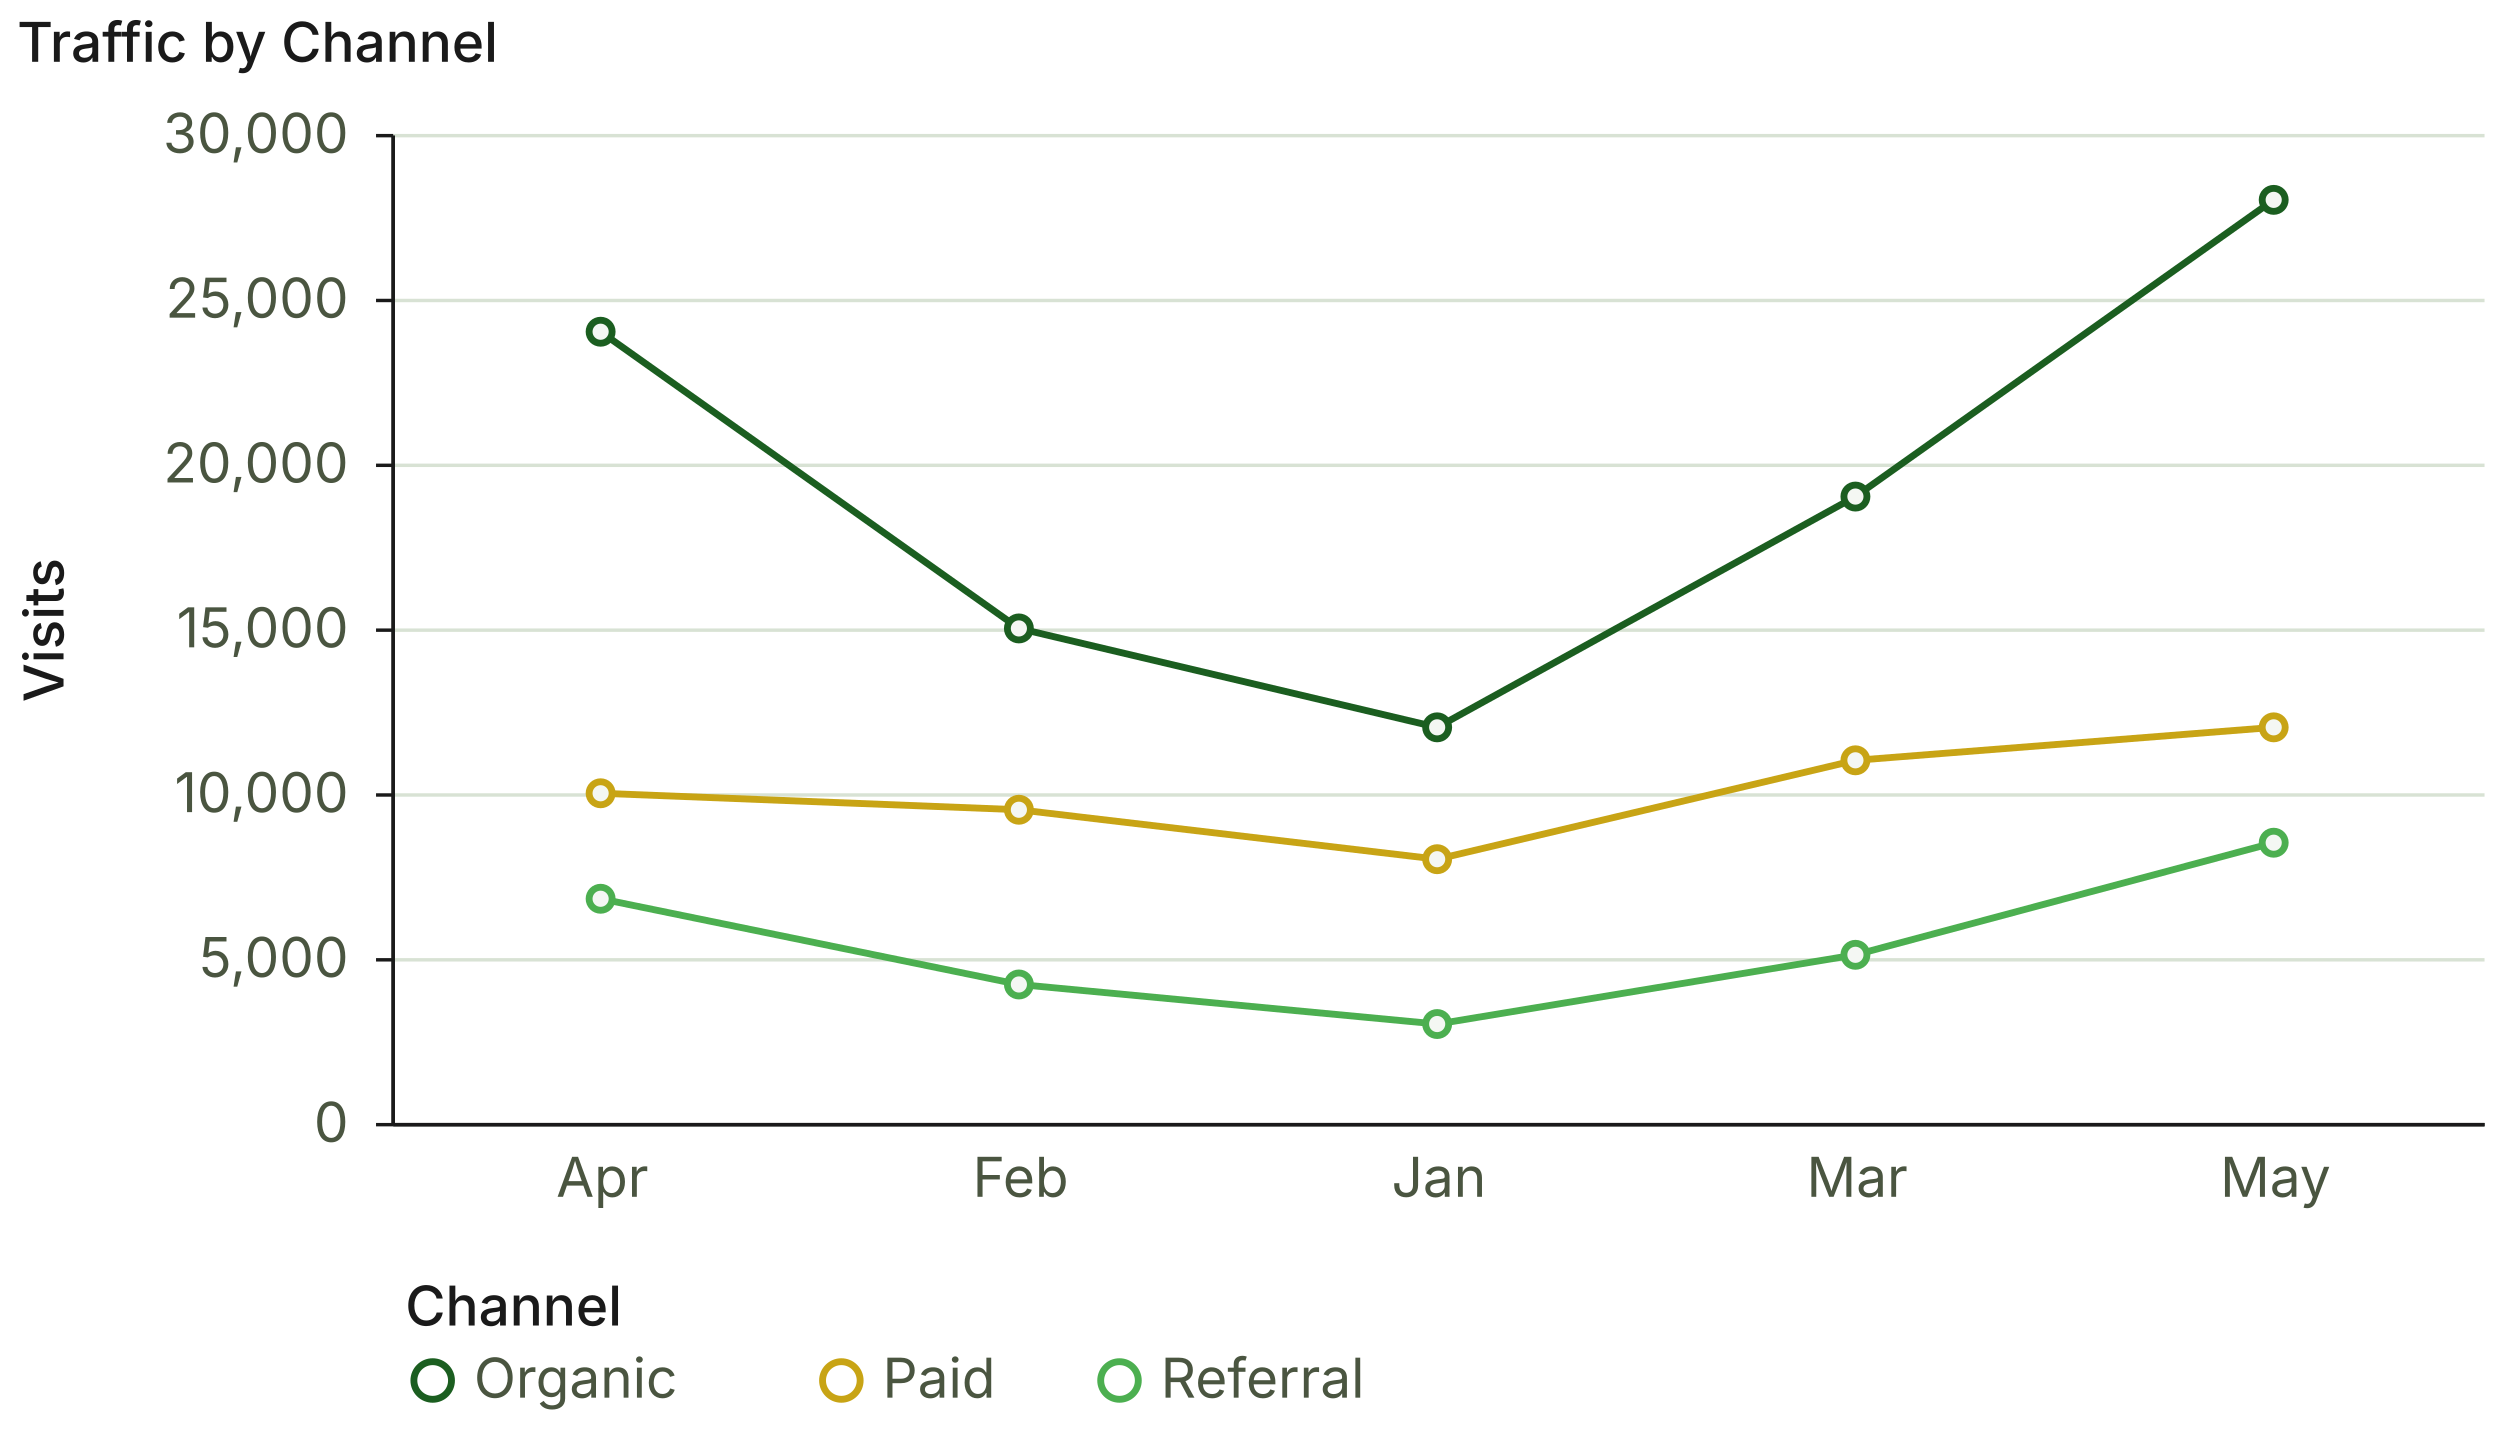
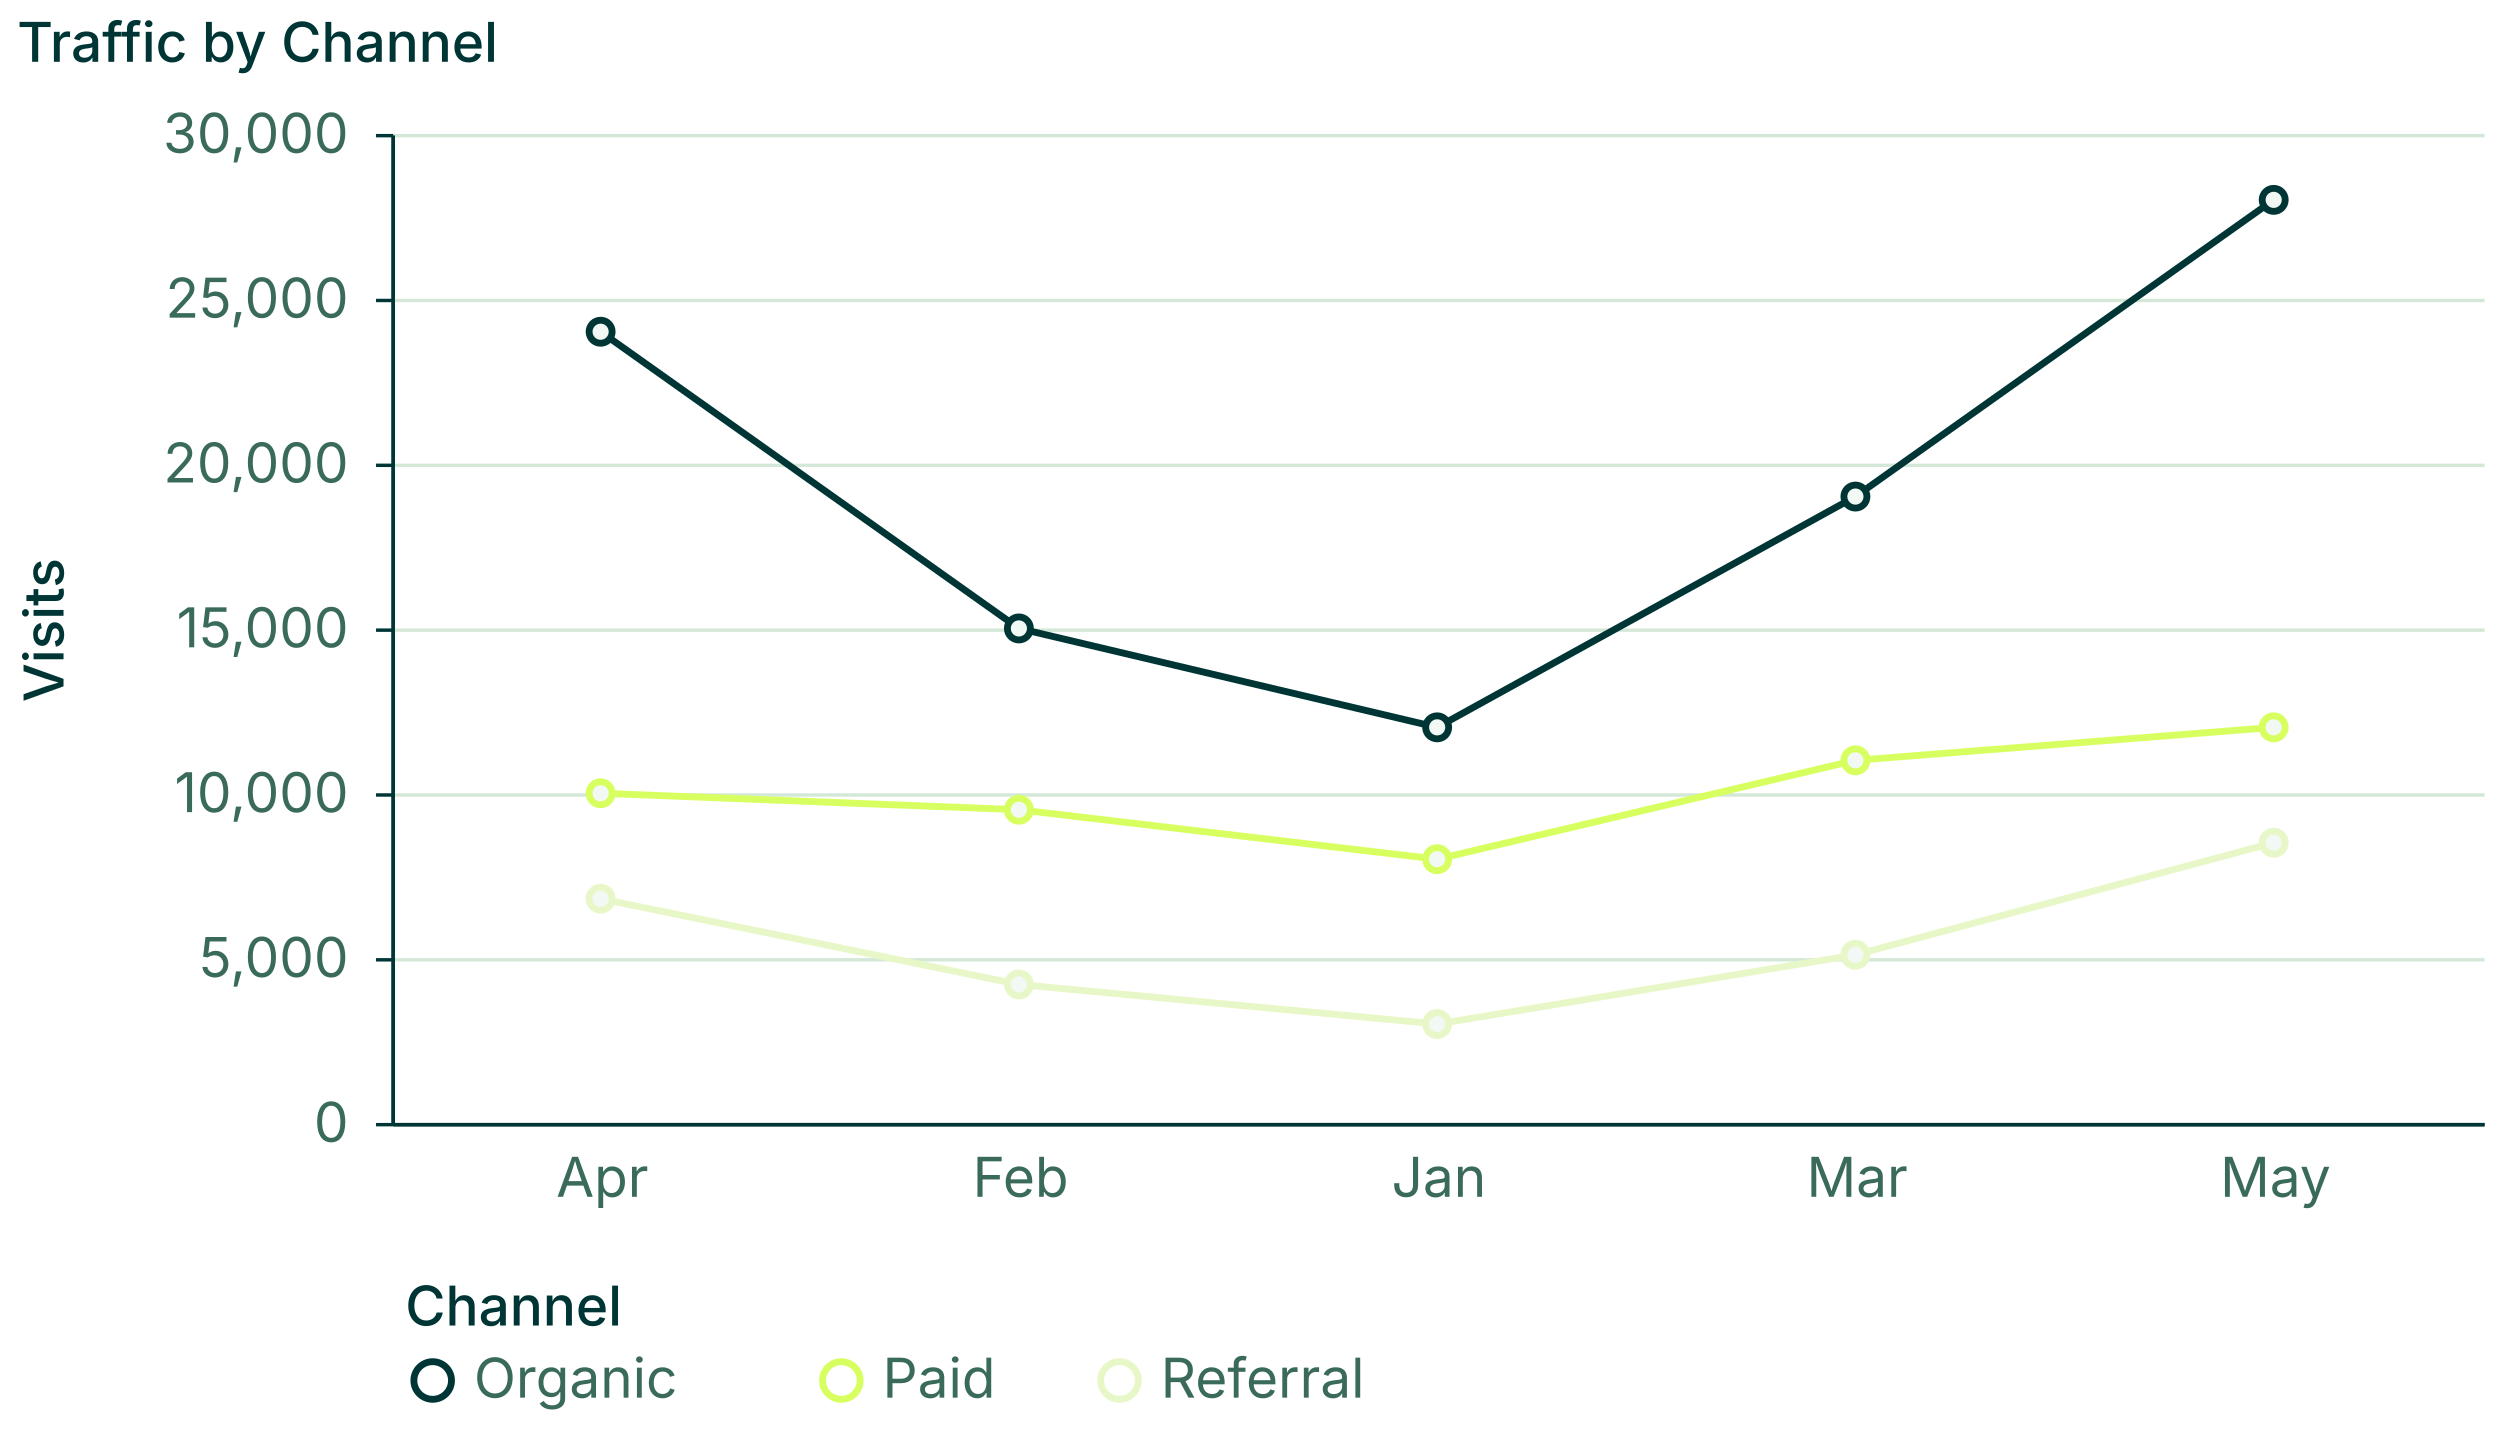
<svg xmlns="http://www.w3.org/2000/svg" version="1.1" class="marks" width="728" height="420" viewBox="0 0 728 420">
  <g fill="none" stroke-miterlimit="10" transform="translate(114,39)">
    <g class="mark-group role-frame root" role="graphics-object" aria-roledescription="group mark container">
      <g transform="translate(0,0)">
        <path class="background" aria-hidden="true" d="M0,0h609v288h-609Z" />
        <g>
          <g class="mark-group role-axis" aria-hidden="true">
            <g transform="translate(0.5,0.5)">
              <path class="background" aria-hidden="true" d="M0,0h0v0h0Z" pointer-events="none" />
              <g>
                <g class="mark-rule role-axis-grid" pointer-events="none">
-                   <line transform="translate(0,288)" x2="609" y2="0" stroke="#d8e2d4" stroke-width="1" stroke-dasharray="" opacity="1" />
-                   <line transform="translate(0,240)" x2="609" y2="0" stroke="#d8e2d4" stroke-width="1" stroke-dasharray="" opacity="1" />
-                   <line transform="translate(0,192)" x2="609" y2="0" stroke="#d8e2d4" stroke-width="1" stroke-dasharray="" opacity="1" />
-                   <line transform="translate(0,144)" x2="609" y2="0" stroke="#d8e2d4" stroke-width="1" stroke-dasharray="" opacity="1" />
-                   <line transform="translate(0,96)" x2="609" y2="0" stroke="#d8e2d4" stroke-width="1" stroke-dasharray="" opacity="1" />
-                   <line transform="translate(0,48)" x2="609" y2="0" stroke="#d8e2d4" stroke-width="1" stroke-dasharray="" opacity="1" />
-                   <line transform="translate(0,0)" x2="609" y2="0" stroke="#d8e2d4" stroke-width="1" stroke-dasharray="" opacity="1" />
+                   <line transform="translate(0,288)" x2="609" y2="0" stroke="#d4e8d8" stroke-width="1" stroke-dasharray="" opacity="1" />
+                   <line transform="translate(0,240)" x2="609" y2="0" stroke="#d4e8d8" stroke-width="1" stroke-dasharray="" opacity="1" />
+                   <line transform="translate(0,192)" x2="609" y2="0" stroke="#d4e8d8" stroke-width="1" stroke-dasharray="" opacity="1" />
+                   <line transform="translate(0,144)" x2="609" y2="0" stroke="#d4e8d8" stroke-width="1" stroke-dasharray="" opacity="1" />
+                   <line transform="translate(0,96)" x2="609" y2="0" stroke="#d4e8d8" stroke-width="1" stroke-dasharray="" opacity="1" />
+                   <line transform="translate(0,48)" x2="609" y2="0" stroke="#d4e8d8" stroke-width="1" stroke-dasharray="" opacity="1" />
+                   <line transform="translate(0,0)" x2="609" y2="0" stroke="#d4e8d8" stroke-width="1" stroke-dasharray="" opacity="1" />
                </g>
              </g>
              <path class="foreground" aria-hidden="true" d="" pointer-events="none" display="none" />
            </g>
          </g>
          <g class="mark-group role-axis" role="graphics-symbol" aria-roledescription="axis" aria-label="X-axis for a discrete scale with 5 values: Apr, Feb, Jan, Mar, May">
            <g transform="translate(0.5,288.5)">
              <path class="background" aria-hidden="true" d="M0,0h0v0h0Z" pointer-events="none" />
              <g>
                <g class="mark-text role-axis-label" pointer-events="none">
-                   <text text-anchor="middle" transform="translate(60.9,21)" font-family="system-ui, -apple-system, sans-serif" font-size="16px" fill="#4a5540" opacity="1">Apr</text>
-                   <text text-anchor="middle" transform="translate(182.7,21)" font-family="system-ui, -apple-system, sans-serif" font-size="16px" fill="#4a5540" opacity="1">Feb</text>
-                   <text text-anchor="middle" transform="translate(304.5,21)" font-family="system-ui, -apple-system, sans-serif" font-size="16px" fill="#4a5540" opacity="1">Jan</text>
-                   <text text-anchor="middle" transform="translate(426.3,21)" font-family="system-ui, -apple-system, sans-serif" font-size="16px" fill="#4a5540" opacity="1">Mar</text>
-                   <text text-anchor="middle" transform="translate(548.1,21)" font-family="system-ui, -apple-system, sans-serif" font-size="16px" fill="#4a5540" opacity="1">May</text>
+                   <text text-anchor="middle" transform="translate(60.9,21)" font-family="system-ui, -apple-system, sans-serif" font-size="16px" fill="#3a6b5a" opacity="1">Apr</text>
+                   <text text-anchor="middle" transform="translate(182.7,21)" font-family="system-ui, -apple-system, sans-serif" font-size="16px" fill="#3a6b5a" opacity="1">Feb</text>
+                   <text text-anchor="middle" transform="translate(304.5,21)" font-family="system-ui, -apple-system, sans-serif" font-size="16px" fill="#3a6b5a" opacity="1">Jan</text>
+                   <text text-anchor="middle" transform="translate(426.3,21)" font-family="system-ui, -apple-system, sans-serif" font-size="16px" fill="#3a6b5a" opacity="1">Mar</text>
+                   <text text-anchor="middle" transform="translate(548.1,21)" font-family="system-ui, -apple-system, sans-serif" font-size="16px" fill="#3a6b5a" opacity="1">May</text>
                </g>
                <g class="mark-rule role-axis-domain" pointer-events="none">
-                   <line transform="translate(0,0)" x2="609" y2="0" stroke="#1a1a1a" stroke-width="1" opacity="1" />
+                   <line transform="translate(0,0)" x2="609" y2="0" stroke="#003535" stroke-width="1" opacity="1" />
                </g>
              </g>
              <path class="foreground" aria-hidden="true" d="" pointer-events="none" display="none" />
            </g>
          </g>
          <g class="mark-group role-axis" role="graphics-symbol" aria-roledescription="axis" aria-label="Y-axis titled 'Visits' for a linear scale with values from 0 to 30,000">
            <g transform="translate(0.5,0.5)">
              <path class="background" aria-hidden="true" d="M0,0h0v0h0Z" pointer-events="none" />
              <g>
                <g class="mark-rule role-axis-tick" pointer-events="none">
-                   <line transform="translate(0,288)" x2="-5" y2="0" stroke="#1a1a1a" stroke-width="1" opacity="1" />
-                   <line transform="translate(0,240)" x2="-5" y2="0" stroke="#1a1a1a" stroke-width="1" opacity="1" />
-                   <line transform="translate(0,192)" x2="-5" y2="0" stroke="#1a1a1a" stroke-width="1" opacity="1" />
-                   <line transform="translate(0,144)" x2="-5" y2="0" stroke="#1a1a1a" stroke-width="1" opacity="1" />
-                   <line transform="translate(0,96)" x2="-5" y2="0" stroke="#1a1a1a" stroke-width="1" opacity="1" />
-                   <line transform="translate(0,48)" x2="-5" y2="0" stroke="#1a1a1a" stroke-width="1" opacity="1" />
-                   <line transform="translate(0,0)" x2="-5" y2="0" stroke="#1a1a1a" stroke-width="1" opacity="1" />
+                   <line transform="translate(0,288)" x2="-5" y2="0" stroke="#003535" stroke-width="1" opacity="1" />
+                   <line transform="translate(0,240)" x2="-5" y2="0" stroke="#003535" stroke-width="1" opacity="1" />
+                   <line transform="translate(0,192)" x2="-5" y2="0" stroke="#003535" stroke-width="1" opacity="1" />
+                   <line transform="translate(0,144)" x2="-5" y2="0" stroke="#003535" stroke-width="1" opacity="1" />
+                   <line transform="translate(0,96)" x2="-5" y2="0" stroke="#003535" stroke-width="1" opacity="1" />
+                   <line transform="translate(0,48)" x2="-5" y2="0" stroke="#003535" stroke-width="1" opacity="1" />
+                   <line transform="translate(0,0)" x2="-5" y2="0" stroke="#003535" stroke-width="1" opacity="1" />
                </g>
                <g class="mark-text role-axis-label" pointer-events="none">
-                   <text text-anchor="end" transform="translate(-13,293)" font-family="system-ui, -apple-system, sans-serif" font-size="16px" fill="#4a5540" opacity="1">0</text>
-                   <text text-anchor="end" transform="translate(-13,245)" font-family="system-ui, -apple-system, sans-serif" font-size="16px" fill="#4a5540" opacity="1">5,000</text>
-                   <text text-anchor="end" transform="translate(-13,197)" font-family="system-ui, -apple-system, sans-serif" font-size="16px" fill="#4a5540" opacity="1">10,000</text>
-                   <text text-anchor="end" transform="translate(-13,149)" font-family="system-ui, -apple-system, sans-serif" font-size="16px" fill="#4a5540" opacity="1">15,000</text>
-                   <text text-anchor="end" transform="translate(-13,101)" font-family="system-ui, -apple-system, sans-serif" font-size="16px" fill="#4a5540" opacity="1">20,000</text>
-                   <text text-anchor="end" transform="translate(-13,53)" font-family="system-ui, -apple-system, sans-serif" font-size="16px" fill="#4a5540" opacity="1">25,000</text>
-                   <text text-anchor="end" transform="translate(-13,5)" font-family="system-ui, -apple-system, sans-serif" font-size="16px" fill="#4a5540" opacity="1">30,000</text>
+                   <text text-anchor="end" transform="translate(-13,293)" font-family="system-ui, -apple-system, sans-serif" font-size="16px" fill="#3a6b5a" opacity="1">0</text>
+                   <text text-anchor="end" transform="translate(-13,245)" font-family="system-ui, -apple-system, sans-serif" font-size="16px" fill="#3a6b5a" opacity="1">5,000</text>
+                   <text text-anchor="end" transform="translate(-13,197)" font-family="system-ui, -apple-system, sans-serif" font-size="16px" fill="#3a6b5a" opacity="1">10,000</text>
+                   <text text-anchor="end" transform="translate(-13,149)" font-family="system-ui, -apple-system, sans-serif" font-size="16px" fill="#3a6b5a" opacity="1">15,000</text>
+                   <text text-anchor="end" transform="translate(-13,101)" font-family="system-ui, -apple-system, sans-serif" font-size="16px" fill="#3a6b5a" opacity="1">20,000</text>
+                   <text text-anchor="end" transform="translate(-13,53)" font-family="system-ui, -apple-system, sans-serif" font-size="16px" fill="#3a6b5a" opacity="1">25,000</text>
+                   <text text-anchor="end" transform="translate(-13,5)" font-family="system-ui, -apple-system, sans-serif" font-size="16px" fill="#3a6b5a" opacity="1">30,000</text>
                </g>
                <g class="mark-rule role-axis-domain" pointer-events="none">
-                   <line transform="translate(0,288)" x2="0" y2="-288" stroke="#1a1a1a" stroke-width="1" opacity="1" />
+                   <line transform="translate(0,288)" x2="0" y2="-288" stroke="#003535" stroke-width="1" opacity="1" />
                </g>
                <g class="mark-text role-axis-title" pointer-events="none">
-                   <text text-anchor="middle" transform="translate(-93,144) rotate(-90) translate(0,-3)" font-family="system-ui, -apple-system, sans-serif" font-size="16px" font-weight="500" fill="#1a1a1a" opacity="1">Visits</text>
+                   <text text-anchor="middle" transform="translate(-93,144) rotate(-90) translate(0,-3)" font-family="system-ui, -apple-system, sans-serif" font-size="16px" font-weight="500" fill="#003535" opacity="1">Visits</text>
                </g>
              </g>
              <path class="foreground" aria-hidden="true" d="" pointer-events="none" display="none" />
            </g>
          </g>
          <g class="mark-group role-scope layer_0_pathgroup" role="graphics-object" aria-roledescription="group mark container">
            <g transform="translate(0,0)">
              <path class="background" aria-hidden="true" d="M0,0h609v288h-609Z" />
              <g>
                <g class="mark-line role-mark layer_0_marks" role="graphics-object" aria-roledescription="line mark container">
-                   <path aria-label="month: Apr; Visits: 24000; Channel: Organic" role="graphics-symbol" aria-roledescription="line mark" d="M60.9,57.6L182.7,144L304.5,172.8L426.3,105.6L548.1,19.2" stroke="#1B5E20" stroke-width="2" />
+                   <path aria-label="month: Apr; Visits: 24000; Channel: Organic" role="graphics-symbol" aria-roledescription="line mark" d="M60.9,57.6L182.7,144L304.5,172.8L426.3,105.6L548.1,19.2" stroke="#003535" stroke-width="2" />
                </g>
              </g>
              <path class="foreground" aria-hidden="true" d="" display="none" />
            </g>
            <g transform="translate(0,0)">
              <path class="background" aria-hidden="true" d="M0,0h609v288h-609Z" />
              <g>
                <g class="mark-line role-mark layer_0_marks" role="graphics-object" aria-roledescription="line mark container">
-                   <path aria-label="month: Apr; Visits: 10000; Channel: Paid" role="graphics-symbol" aria-roledescription="line mark" d="M60.9,192L182.7,196.8L304.5,211.2L426.3,182.4L548.1,172.8" stroke="#C8A415" stroke-width="2" />
+                   <path aria-label="month: Apr; Visits: 10000; Channel: Paid" role="graphics-symbol" aria-roledescription="line mark" d="M60.9,192L182.7,196.8L304.5,211.2L426.3,182.4L548.1,172.8" stroke="#D7FF5F" stroke-width="2" />
                </g>
              </g>
              <path class="foreground" aria-hidden="true" d="" display="none" />
            </g>
            <g transform="translate(0,0)">
              <path class="background" aria-hidden="true" d="M0,0h609v288h-609Z" />
              <g>
                <g class="mark-line role-mark layer_0_marks" role="graphics-object" aria-roledescription="line mark container">
-                   <path aria-label="month: Apr; Visits: 6800; Channel: Referral" role="graphics-symbol" aria-roledescription="line mark" d="M60.9,222.72L182.7,247.68L304.5,259.2L426.3,239.04L548.1,206.4" stroke="#4CAF50" stroke-width="2" />
+                   <path aria-label="month: Apr; Visits: 6800; Channel: Referral" role="graphics-symbol" aria-roledescription="line mark" d="M60.9,222.72L182.7,247.68L304.5,259.2L426.3,239.04L548.1,206.4" stroke="#E8F7C7" stroke-width="2" />
                </g>
              </g>
              <path class="foreground" aria-hidden="true" d="" display="none" />
            </g>
          </g>
          <g class="mark-symbol role-mark layer_1_marks" role="graphics-object" aria-roledescription="symbol mark container">
-             <path aria-label="month: Jan; Visits: 12000; Channel: Organic" role="graphics-symbol" aria-roledescription="point" transform="translate(304.5,172.8)" d="M3.354,0A3.354,3.354,0,1,1,-3.354,0A3.354,3.354,0,1,1,3.354,0" fill="#f4f7f3" stroke="#1B5E20" stroke-width="2" opacity="1" />
-             <path aria-label="month: Feb; Visits: 15000; Channel: Organic" role="graphics-symbol" aria-roledescription="point" transform="translate(182.7,144)" d="M3.354,0A3.354,3.354,0,1,1,-3.354,0A3.354,3.354,0,1,1,3.354,0" fill="#f4f7f3" stroke="#1B5E20" stroke-width="2" opacity="1" />
-             <path aria-label="month: Mar; Visits: 19000; Channel: Organic" role="graphics-symbol" aria-roledescription="point" transform="translate(426.3,105.6)" d="M3.354,0A3.354,3.354,0,1,1,-3.354,0A3.354,3.354,0,1,1,3.354,0" fill="#f4f7f3" stroke="#1B5E20" stroke-width="2" opacity="1" />
-             <path aria-label="month: Apr; Visits: 24000; Channel: Organic" role="graphics-symbol" aria-roledescription="point" transform="translate(60.9,57.6)" d="M3.354,0A3.354,3.354,0,1,1,-3.354,0A3.354,3.354,0,1,1,3.354,0" fill="#f4f7f3" stroke="#1B5E20" stroke-width="2" opacity="1" />
-             <path aria-label="month: May; Visits: 28000; Channel: Organic" role="graphics-symbol" aria-roledescription="point" transform="translate(548.1,19.2)" d="M3.354,0A3.354,3.354,0,1,1,-3.354,0A3.354,3.354,0,1,1,3.354,0" fill="#f4f7f3" stroke="#1B5E20" stroke-width="2" opacity="1" />
-             <path aria-label="month: Jan; Visits: 8000; Channel: Paid" role="graphics-symbol" aria-roledescription="point" transform="translate(304.5,211.2)" d="M3.354,0A3.354,3.354,0,1,1,-3.354,0A3.354,3.354,0,1,1,3.354,0" fill="#f4f7f3" stroke="#C8A415" stroke-width="2" opacity="1" />
-             <path aria-label="month: Feb; Visits: 9500; Channel: Paid" role="graphics-symbol" aria-roledescription="point" transform="translate(182.7,196.8)" d="M3.354,0A3.354,3.354,0,1,1,-3.354,0A3.354,3.354,0,1,1,3.354,0" fill="#f4f7f3" stroke="#C8A415" stroke-width="2" opacity="1" />
-             <path aria-label="month: Mar; Visits: 11000; Channel: Paid" role="graphics-symbol" aria-roledescription="point" transform="translate(426.3,182.4)" d="M3.354,0A3.354,3.354,0,1,1,-3.354,0A3.354,3.354,0,1,1,3.354,0" fill="#f4f7f3" stroke="#C8A415" stroke-width="2" opacity="1" />
-             <path aria-label="month: Apr; Visits: 10000; Channel: Paid" role="graphics-symbol" aria-roledescription="point" transform="translate(60.9,192)" d="M3.354,0A3.354,3.354,0,1,1,-3.354,0A3.354,3.354,0,1,1,3.354,0" fill="#f4f7f3" stroke="#C8A415" stroke-width="2" opacity="1" />
-             <path aria-label="month: May; Visits: 12000; Channel: Paid" role="graphics-symbol" aria-roledescription="point" transform="translate(548.1,172.8)" d="M3.354,0A3.354,3.354,0,1,1,-3.354,0A3.354,3.354,0,1,1,3.354,0" fill="#f4f7f3" stroke="#C8A415" stroke-width="2" opacity="1" />
-             <path aria-label="month: Jan; Visits: 3000; Channel: Referral" role="graphics-symbol" aria-roledescription="point" transform="translate(304.5,259.2)" d="M3.354,0A3.354,3.354,0,1,1,-3.354,0A3.354,3.354,0,1,1,3.354,0" fill="#f4f7f3" stroke="#4CAF50" stroke-width="2" opacity="1" />
-             <path aria-label="month: Feb; Visits: 4200; Channel: Referral" role="graphics-symbol" aria-roledescription="point" transform="translate(182.7,247.68)" d="M3.354,0A3.354,3.354,0,1,1,-3.354,0A3.354,3.354,0,1,1,3.354,0" fill="#f4f7f3" stroke="#4CAF50" stroke-width="2" opacity="1" />
-             <path aria-label="month: Mar; Visits: 5100; Channel: Referral" role="graphics-symbol" aria-roledescription="point" transform="translate(426.3,239.04)" d="M3.354,0A3.354,3.354,0,1,1,-3.354,0A3.354,3.354,0,1,1,3.354,0" fill="#f4f7f3" stroke="#4CAF50" stroke-width="2" opacity="1" />
-             <path aria-label="month: Apr; Visits: 6800; Channel: Referral" role="graphics-symbol" aria-roledescription="point" transform="translate(60.9,222.72)" d="M3.354,0A3.354,3.354,0,1,1,-3.354,0A3.354,3.354,0,1,1,3.354,0" fill="#f4f7f3" stroke="#4CAF50" stroke-width="2" opacity="1" />
-             <path aria-label="month: May; Visits: 8500; Channel: Referral" role="graphics-symbol" aria-roledescription="point" transform="translate(548.1,206.4)" d="M3.354,0A3.354,3.354,0,1,1,-3.354,0A3.354,3.354,0,1,1,3.354,0" fill="#f4f7f3" stroke="#4CAF50" stroke-width="2" opacity="1" />
+             <path aria-label="month: Jan; Visits: 12000; Channel: Organic" role="graphics-symbol" aria-roledescription="point" transform="translate(304.5,172.8)" d="M3.354,0A3.354,3.354,0,1,1,-3.354,0A3.354,3.354,0,1,1,3.354,0" fill="#f2f8f3" stroke="#003535" stroke-width="2" opacity="1" />
+             <path aria-label="month: Feb; Visits: 15000; Channel: Organic" role="graphics-symbol" aria-roledescription="point" transform="translate(182.7,144)" d="M3.354,0A3.354,3.354,0,1,1,-3.354,0A3.354,3.354,0,1,1,3.354,0" fill="#f2f8f3" stroke="#003535" stroke-width="2" opacity="1" />
+             <path aria-label="month: Mar; Visits: 19000; Channel: Organic" role="graphics-symbol" aria-roledescription="point" transform="translate(426.3,105.6)" d="M3.354,0A3.354,3.354,0,1,1,-3.354,0A3.354,3.354,0,1,1,3.354,0" fill="#f2f8f3" stroke="#003535" stroke-width="2" opacity="1" />
+             <path aria-label="month: Apr; Visits: 24000; Channel: Organic" role="graphics-symbol" aria-roledescription="point" transform="translate(60.9,57.6)" d="M3.354,0A3.354,3.354,0,1,1,-3.354,0A3.354,3.354,0,1,1,3.354,0" fill="#f2f8f3" stroke="#003535" stroke-width="2" opacity="1" />
+             <path aria-label="month: May; Visits: 28000; Channel: Organic" role="graphics-symbol" aria-roledescription="point" transform="translate(548.1,19.2)" d="M3.354,0A3.354,3.354,0,1,1,-3.354,0A3.354,3.354,0,1,1,3.354,0" fill="#f2f8f3" stroke="#003535" stroke-width="2" opacity="1" />
+             <path aria-label="month: Jan; Visits: 8000; Channel: Paid" role="graphics-symbol" aria-roledescription="point" transform="translate(304.5,211.2)" d="M3.354,0A3.354,3.354,0,1,1,-3.354,0A3.354,3.354,0,1,1,3.354,0" fill="#f2f8f3" stroke="#D7FF5F" stroke-width="2" opacity="1" />
+             <path aria-label="month: Feb; Visits: 9500; Channel: Paid" role="graphics-symbol" aria-roledescription="point" transform="translate(182.7,196.8)" d="M3.354,0A3.354,3.354,0,1,1,-3.354,0A3.354,3.354,0,1,1,3.354,0" fill="#f2f8f3" stroke="#D7FF5F" stroke-width="2" opacity="1" />
+             <path aria-label="month: Mar; Visits: 11000; Channel: Paid" role="graphics-symbol" aria-roledescription="point" transform="translate(426.3,182.4)" d="M3.354,0A3.354,3.354,0,1,1,-3.354,0A3.354,3.354,0,1,1,3.354,0" fill="#f2f8f3" stroke="#D7FF5F" stroke-width="2" opacity="1" />
+             <path aria-label="month: Apr; Visits: 10000; Channel: Paid" role="graphics-symbol" aria-roledescription="point" transform="translate(60.9,192)" d="M3.354,0A3.354,3.354,0,1,1,-3.354,0A3.354,3.354,0,1,1,3.354,0" fill="#f2f8f3" stroke="#D7FF5F" stroke-width="2" opacity="1" />
+             <path aria-label="month: May; Visits: 12000; Channel: Paid" role="graphics-symbol" aria-roledescription="point" transform="translate(548.1,172.8)" d="M3.354,0A3.354,3.354,0,1,1,-3.354,0A3.354,3.354,0,1,1,3.354,0" fill="#f2f8f3" stroke="#D7FF5F" stroke-width="2" opacity="1" />
+             <path aria-label="month: Jan; Visits: 3000; Channel: Referral" role="graphics-symbol" aria-roledescription="point" transform="translate(304.5,259.2)" d="M3.354,0A3.354,3.354,0,1,1,-3.354,0A3.354,3.354,0,1,1,3.354,0" fill="#f2f8f3" stroke="#E8F7C7" stroke-width="2" opacity="1" />
+             <path aria-label="month: Feb; Visits: 4200; Channel: Referral" role="graphics-symbol" aria-roledescription="point" transform="translate(182.7,247.68)" d="M3.354,0A3.354,3.354,0,1,1,-3.354,0A3.354,3.354,0,1,1,3.354,0" fill="#f2f8f3" stroke="#E8F7C7" stroke-width="2" opacity="1" />
+             <path aria-label="month: Mar; Visits: 5100; Channel: Referral" role="graphics-symbol" aria-roledescription="point" transform="translate(426.3,239.04)" d="M3.354,0A3.354,3.354,0,1,1,-3.354,0A3.354,3.354,0,1,1,3.354,0" fill="#f2f8f3" stroke="#E8F7C7" stroke-width="2" opacity="1" />
+             <path aria-label="month: Apr; Visits: 6800; Channel: Referral" role="graphics-symbol" aria-roledescription="point" transform="translate(60.9,222.72)" d="M3.354,0A3.354,3.354,0,1,1,-3.354,0A3.354,3.354,0,1,1,3.354,0" fill="#f2f8f3" stroke="#E8F7C7" stroke-width="2" opacity="1" />
+             <path aria-label="month: May; Visits: 8500; Channel: Referral" role="graphics-symbol" aria-roledescription="point" transform="translate(548.1,206.4)" d="M3.354,0A3.354,3.354,0,1,1,-3.354,0A3.354,3.354,0,1,1,3.354,0" fill="#f2f8f3" stroke="#E8F7C7" stroke-width="2" opacity="1" />
          </g>
          <g class="mark-group role-legend" role="graphics-symbol" aria-roledescription="legend" aria-label="Symbol legend titled 'Channel' for stroke color with 3 values: Organic, Paid, Referral">
            <g transform="translate(0,330)">
              <path class="background" aria-hidden="true" d="M0.5,0.5h330v45h-330Z" pointer-events="none" />
              <g>
                <g class="mark-group role-legend-entry">
                  <g transform="translate(4,25)">
                    <path class="background" aria-hidden="true" d="M0,0h0v0h0Z" pointer-events="none" />
                    <g>
                      <g class="mark-group role-scope" role="graphics-object" aria-roledescription="group mark container">
                        <g transform="translate(0,0)">
                          <path class="background" aria-hidden="true" d="M0,0h109v16h-109Z" pointer-events="none" opacity="1" />
                          <g>
                            <g class="mark-symbol role-legend-symbol" pointer-events="none">
-                               <path transform="translate(8,8)" d="M5.477,0A5.477,5.477,0,1,1,-5.477,0A5.477,5.477,0,1,1,5.477,0" stroke="#1B5E20" stroke-width="2" opacity="1" />
+                               <path transform="translate(8,8)" d="M5.477,0A5.477,5.477,0,1,1,-5.477,0A5.477,5.477,0,1,1,5.477,0" stroke="#003535" stroke-width="2" opacity="1" />
                            </g>
                            <g class="mark-text role-legend-label" pointer-events="none">
-                               <text text-anchor="start" transform="translate(20,13)" font-family="system-ui, -apple-system, sans-serif" font-size="16px" fill="#4a5540" opacity="1">Organic</text>
+                               <text text-anchor="start" transform="translate(20,13)" font-family="system-ui, -apple-system, sans-serif" font-size="16px" fill="#3a6b5a" opacity="1">Organic</text>
                            </g>
                          </g>
                          <path class="foreground" aria-hidden="true" d="" pointer-events="none" display="none" />
                        </g>
                        <g transform="translate(119,0)">
                          <path class="background" aria-hidden="true" d="M0,0h71v16h-71Z" pointer-events="none" opacity="1" />
                          <g>
                            <g class="mark-symbol role-legend-symbol" pointer-events="none">
-                               <path transform="translate(8,8)" d="M5.477,0A5.477,5.477,0,1,1,-5.477,0A5.477,5.477,0,1,1,5.477,0" stroke="#C8A415" stroke-width="2" opacity="1" />
+                               <path transform="translate(8,8)" d="M5.477,0A5.477,5.477,0,1,1,-5.477,0A5.477,5.477,0,1,1,5.477,0" stroke="#D7FF5F" stroke-width="2" opacity="1" />
                            </g>
                            <g class="mark-text role-legend-label" pointer-events="none">
-                               <text text-anchor="start" transform="translate(20,13)" font-family="system-ui, -apple-system, sans-serif" font-size="16px" fill="#4a5540" opacity="1">Paid</text>
+                               <text text-anchor="start" transform="translate(20,13)" font-family="system-ui, -apple-system, sans-serif" font-size="16px" fill="#3a6b5a" opacity="1">Paid</text>
                            </g>
                          </g>
                          <path class="foreground" aria-hidden="true" d="" pointer-events="none" display="none" />
                        </g>
                        <g transform="translate(200,0)">
                          <path class="background" aria-hidden="true" d="M0,0h122v16h-122Z" pointer-events="none" opacity="1" />
                          <g>
                            <g class="mark-symbol role-legend-symbol" pointer-events="none">
-                               <path transform="translate(8,8)" d="M5.477,0A5.477,5.477,0,1,1,-5.477,0A5.477,5.477,0,1,1,5.477,0" stroke="#4CAF50" stroke-width="2" opacity="1" />
+                               <path transform="translate(8,8)" d="M5.477,0A5.477,5.477,0,1,1,-5.477,0A5.477,5.477,0,1,1,5.477,0" stroke="#E8F7C7" stroke-width="2" opacity="1" />
                            </g>
                            <g class="mark-text role-legend-label" pointer-events="none">
-                               <text text-anchor="start" transform="translate(20,13)" font-family="system-ui, -apple-system, sans-serif" font-size="16px" fill="#4a5540" opacity="1">Referral</text>
+                               <text text-anchor="start" transform="translate(20,13)" font-family="system-ui, -apple-system, sans-serif" font-size="16px" fill="#3a6b5a" opacity="1">Referral</text>
                            </g>
                          </g>
                          <path class="foreground" aria-hidden="true" d="" pointer-events="none" display="none" />
                        </g>
                      </g>
                    </g>
                    <path class="foreground" aria-hidden="true" d="" pointer-events="none" display="none" />
                  </g>
                </g>
                <g class="mark-text role-legend-title" pointer-events="none">
-                   <text text-anchor="start" transform="translate(4,17)" font-family="system-ui, -apple-system, sans-serif" font-size="16px" font-weight="500" fill="#1a1a1a" opacity="1">Channel</text>
+                   <text text-anchor="start" transform="translate(4,17)" font-family="system-ui, -apple-system, sans-serif" font-size="16px" font-weight="500" fill="#003535" opacity="1">Channel</text>
                </g>
              </g>
              <path class="foreground" aria-hidden="true" d="" pointer-events="none" display="none" />
            </g>
          </g>
          <g class="axis-domain-overlay">
            <g transform="translate(0.5,288.5)">
              <g class="mark-rule role-axis-domain" pointer-events="none">
-                 <line transform="translate(0,0)" x2="609" y2="0" stroke="#1a1a1a" stroke-width="1" opacity="1" />
+                 <line transform="translate(0,0)" x2="609" y2="0" stroke="#003535" stroke-width="1" opacity="1" />
              </g>
            </g>
            <g transform="translate(0.5,0.5)">
              <g class="mark-rule role-axis-domain" pointer-events="none">
-                 <line transform="translate(0,288)" x2="0" y2="-288" stroke="#1a1a1a" stroke-width="1" opacity="1" />
+                 <line transform="translate(0,288)" x2="0" y2="-288" stroke="#003535" stroke-width="1" opacity="1" />
              </g>
            </g>
          </g>
          <g class="mark-group role-title">
            <g transform="translate(-109,-34)">
              <path class="background" aria-hidden="true" d="M0,0h0v0h0Z" pointer-events="none" />
              <g>
                <g class="mark-text role-title-text" role="graphics-symbol" aria-roledescription="title" aria-label="Title text 'Traffic by Channel'" pointer-events="none">
-                   <text text-anchor="start" transform="translate(0,13)" font-family="system-ui, -apple-system, sans-serif" font-size="16px" font-weight="500" fill="#1a1a1a" opacity="1">Traffic by Channel</text>
+                   <text text-anchor="start" transform="translate(0,13)" font-family="system-ui, -apple-system, sans-serif" font-size="16px" font-weight="500" fill="#003535" opacity="1">Traffic by Channel</text>
                </g>
              </g>
              <path class="foreground" aria-hidden="true" d="" pointer-events="none" display="none" />
            </g>
          </g>
        </g>
        <path class="foreground" aria-hidden="true" d="" display="none" />
      </g>
    </g>
  </g>
</svg>
